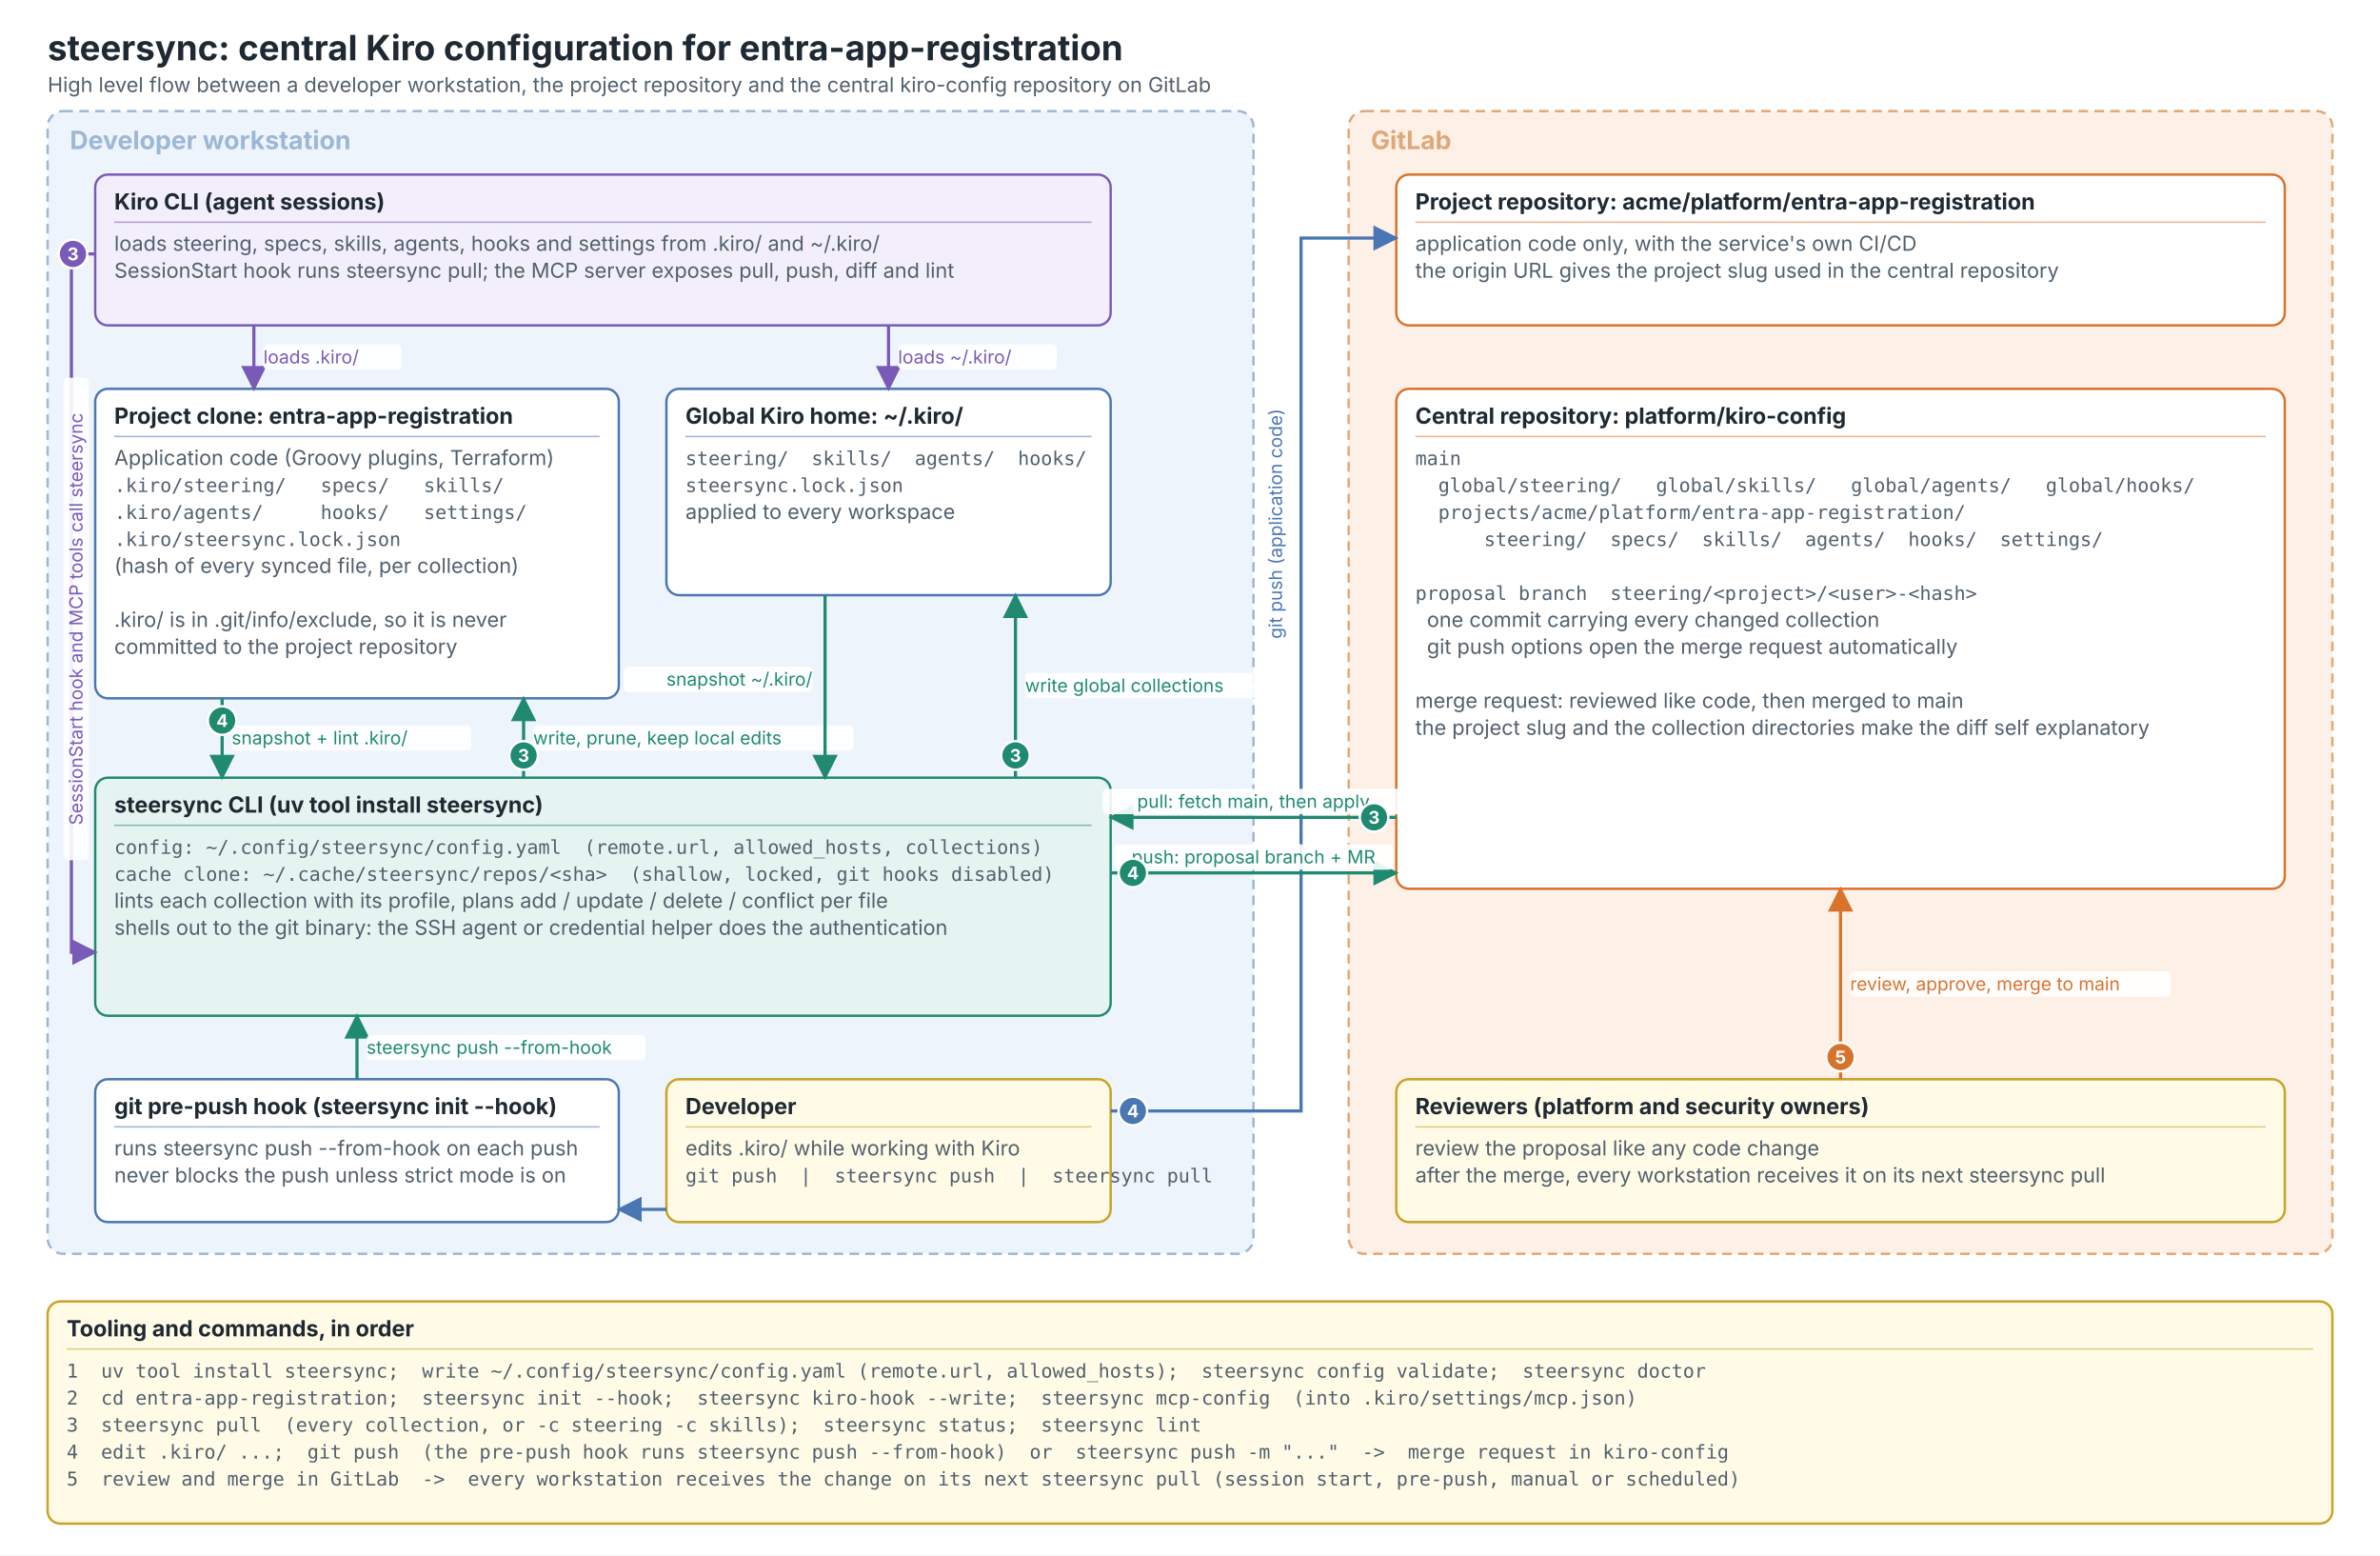
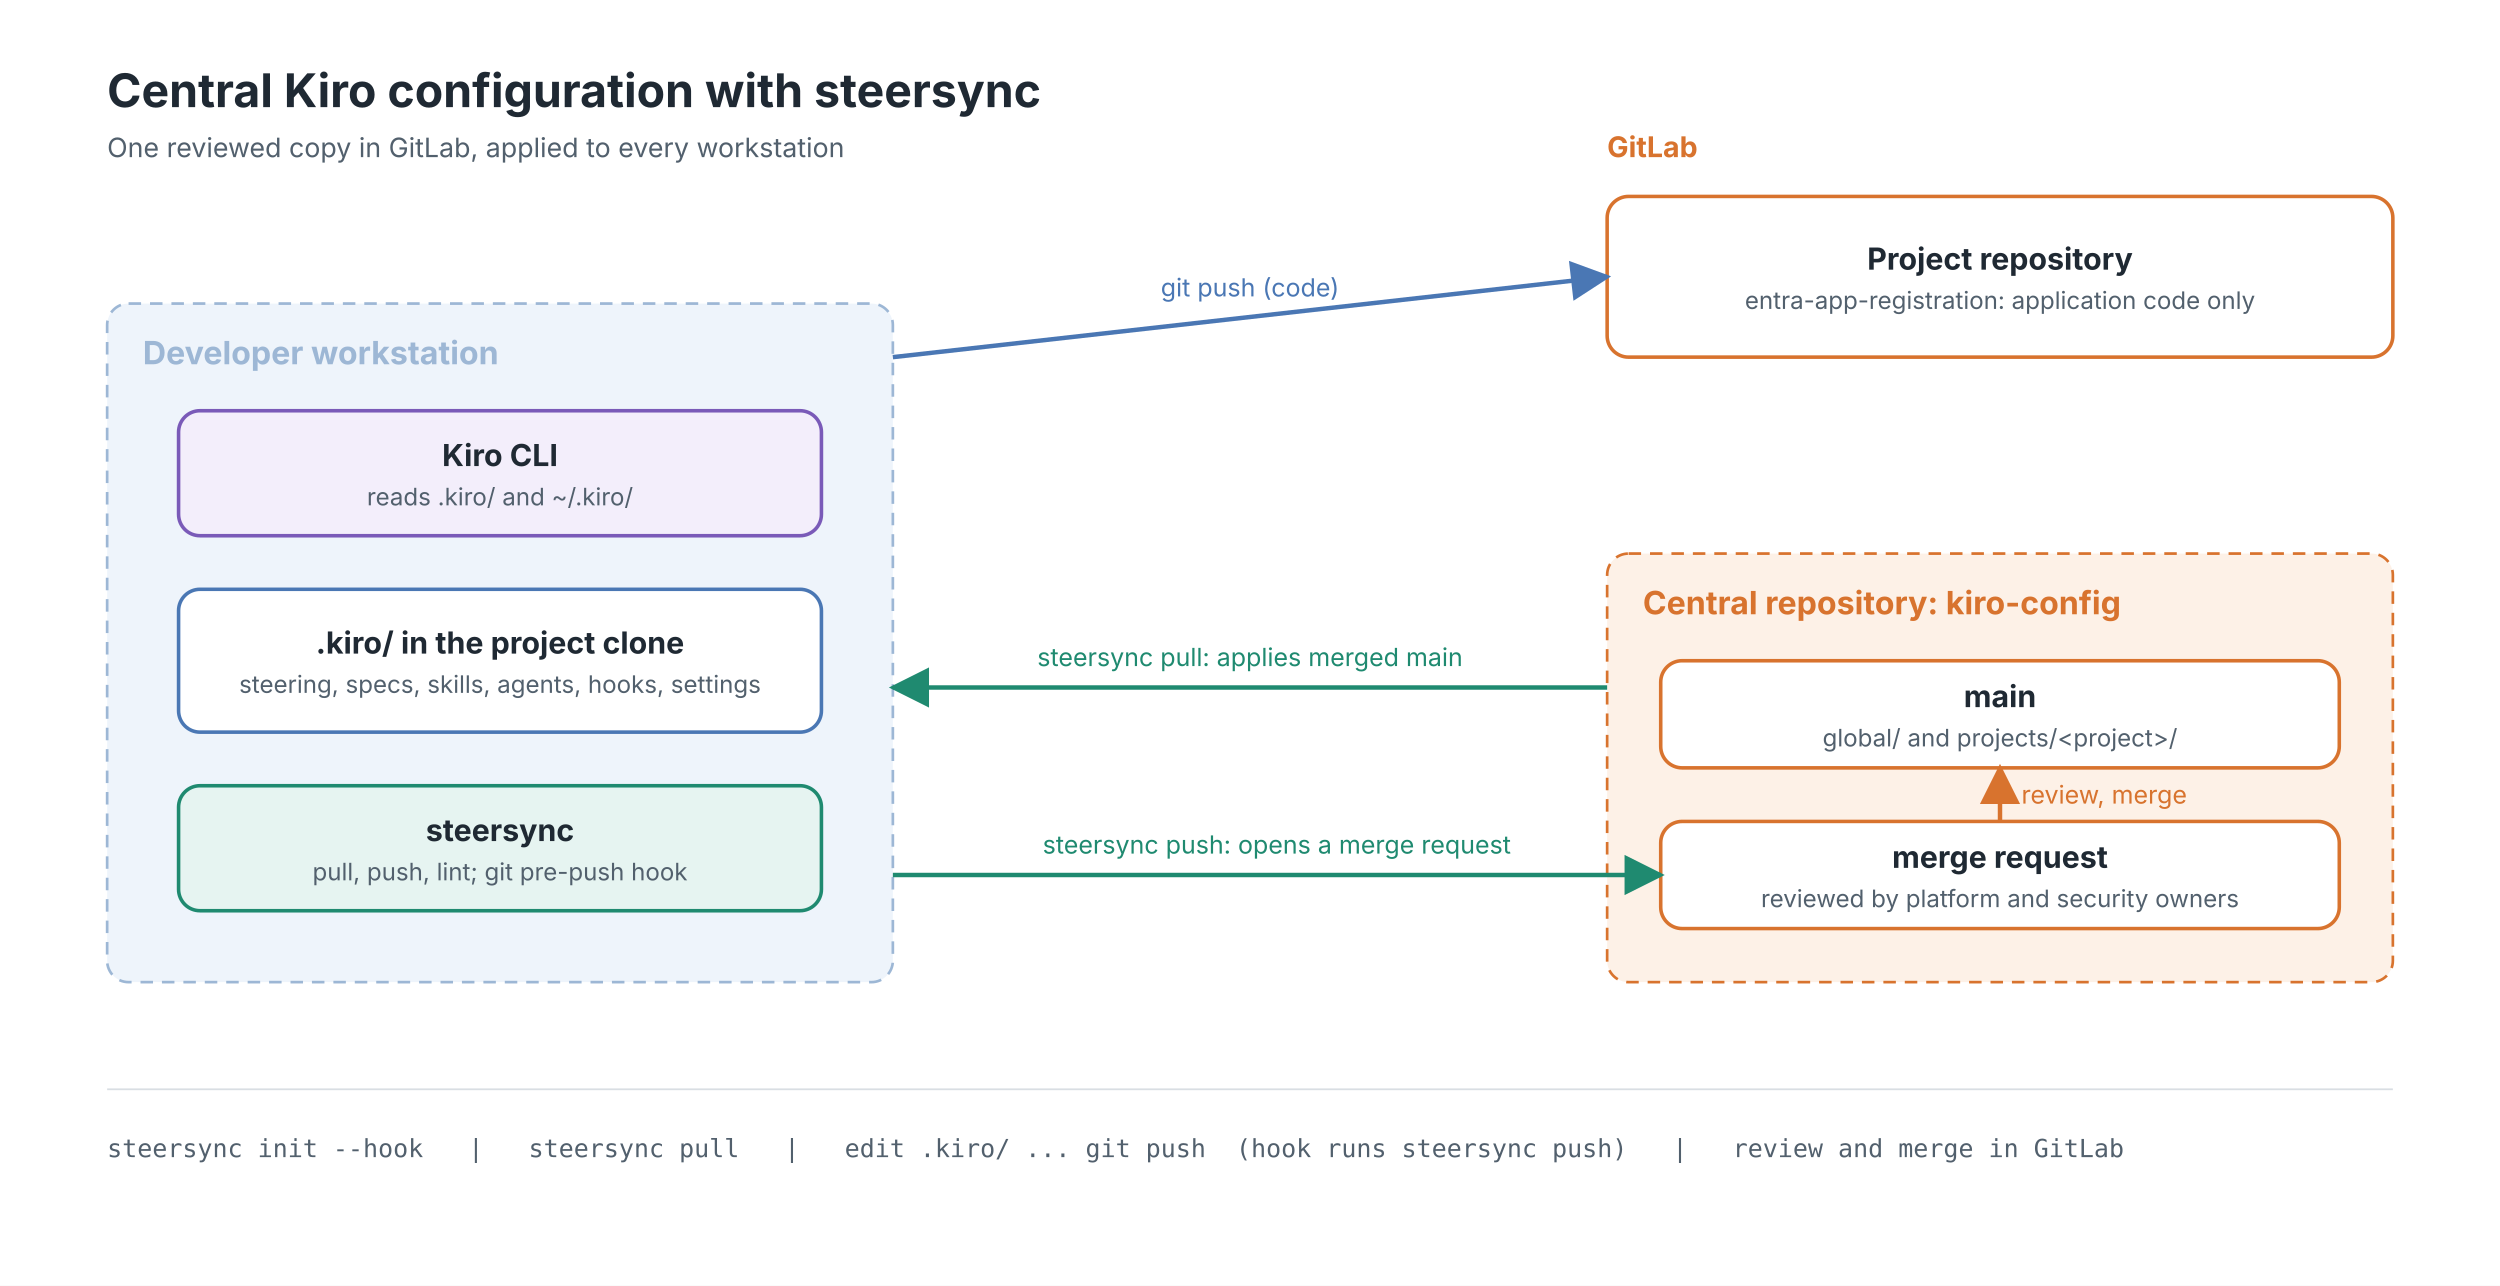
- <svg xmlns="http://www.w3.org/2000/svg" width="1500" height="980" viewBox="0 0 1500 980" font-family="Inter, Segoe UI, Helvetica, Arial, sans-serif" font-size="13">
+ <svg xmlns="http://www.w3.org/2000/svg" width="1400" height="720" viewBox="0 0 1400 720" font-family="Inter, Segoe UI, Helvetica, Arial, sans-serif">
  <defs>
-     <marker id="m_arrow" viewBox="0 0 10 10" refX="9" refY="5" markerWidth="8" markerHeight="8" orient="auto-start-reverse">
+     <marker id="m_teal" viewBox="0 0 10 10" refX="9" refY="5" markerWidth="9" markerHeight="9" orient="auto-start-reverse">
      <path d="M 0 0 L 10 5 L 0 10 z" fill="#1F8A70" />
    </marker>
-     <marker id="m_arrow_git" viewBox="0 0 10 10" refX="9" refY="5" markerWidth="8" markerHeight="8" orient="auto-start-reverse">
+     <marker id="m_blue" viewBox="0 0 10 10" refX="9" refY="5" markerWidth="9" markerHeight="9" orient="auto-start-reverse">
      <path d="M 0 0 L 10 5 L 0 10 z" fill="#4A77B4" />
    </marker>
-     <marker id="m_arrow_review" viewBox="0 0 10 10" refX="9" refY="5" markerWidth="8" markerHeight="8" orient="auto-start-reverse">
+     <marker id="m_orange" viewBox="0 0 10 10" refX="9" refY="5" markerWidth="9" markerHeight="9" orient="auto-start-reverse">
      <path d="M 0 0 L 10 5 L 0 10 z" fill="#D8732E" />
    </marker>
-     <marker id="m_arrow_kiro" viewBox="0 0 10 10" refX="9" refY="5" markerWidth="8" markerHeight="8" orient="auto-start-reverse">
-       <path d="M 0 0 L 10 5 L 0 10 z" fill="#7A5AB8" />
-     </marker>
  </defs>
-   <rect width="1500" height="980" fill="#FFFFFF" />
-   <text x="30" y="38" font-size="22" font-weight="700" fill="#1F2933">steersync: central Kiro configuration for entra-app-registration</text>
-   <text x="30" y="58" font-size="13" fill="#52606D">High level flow between a developer workstation, the project repository and the central kiro-config repository on GitLab</text>
-   <rect id="lane_ws" x="30" y="70" width="760" height="720" rx="10" fill="#EEF4FB" stroke="#9DB7D5" stroke-width="1.5" stroke-dasharray="6 4" />
-   <text x="44" y="94" font-size="16" font-weight="700" fill="#9DB7D5">Developer workstation</text>
-   <rect id="lane_gl" x="850" y="70" width="620" height="720" rx="10" fill="#FDF1E7" stroke="#E0A878" stroke-width="1.5" stroke-dasharray="6 4" />
-   <text x="864" y="94" font-size="16" font-weight="700" fill="#E0A878">GitLab</text>
-   <rect id="kiro" x="60" y="110" width="640" height="95" rx="8" fill="#F3EEFB" stroke="#7A5AB8" stroke-width="1.5" />
-   <text x="72" y="132" font-size="14" font-weight="700" fill="#1F2933">Kiro CLI (agent sessions)</text>
-   <line x1="72" y1="140" x2="688" y2="140" stroke="#7A5AB8" stroke-opacity="0.5" />
-   <text x="72" y="158" font-family="Inter, Segoe UI, Helvetica, Arial, sans-serif" font-size="13" fill="#52606D" xml:space="preserve">loads steering, specs, skills, agents, hooks and settings from .kiro/ and ~/.kiro/</text>
-   <text x="72" y="175" font-family="Inter, Segoe UI, Helvetica, Arial, sans-serif" font-size="13" fill="#52606D" xml:space="preserve">SessionStart hook runs steersync pull; the MCP server exposes pull, push, diff and lint</text>
-   <rect id="proj" x="60" y="245" width="330" height="195" rx="8" fill="#FFFFFF" stroke="#4A77B4" stroke-width="1.5" />
-   <text x="72" y="267" font-size="14" font-weight="700" fill="#1F2933">Project clone: entra-app-registration</text>
-   <line x1="72" y1="275" x2="378" y2="275" stroke="#4A77B4" stroke-opacity="0.5" />
-   <text x="72" y="293" font-family="Inter, Segoe UI, Helvetica, Arial, sans-serif" font-size="13" fill="#52606D" xml:space="preserve">Application code (Groovy plugins, Terraform)</text>
-   <text x="72" y="310" font-family="JetBrains Mono, Menlo, Consolas, monospace" font-size="12" fill="#52606D" xml:space="preserve">.kiro/steering/   specs/   skills/</text>
-   <text x="72" y="327" font-family="JetBrains Mono, Menlo, Consolas, monospace" font-size="12" fill="#52606D" xml:space="preserve">.kiro/agents/     hooks/   settings/</text>
-   <text x="72" y="344" font-family="JetBrains Mono, Menlo, Consolas, monospace" font-size="12" fill="#52606D" xml:space="preserve">.kiro/steersync.lock.json</text>
-   <text x="72" y="361" font-family="Inter, Segoe UI, Helvetica, Arial, sans-serif" font-size="13" fill="#52606D" xml:space="preserve">(hash of every synced file, per collection)</text>
-   <text x="72" y="395" font-family="Inter, Segoe UI, Helvetica, Arial, sans-serif" font-size="13" fill="#52606D" xml:space="preserve">.kiro/ is in .git/info/exclude, so it is never</text>
-   <text x="72" y="412" font-family="Inter, Segoe UI, Helvetica, Arial, sans-serif" font-size="13" fill="#52606D" xml:space="preserve">committed to the project repository</text>
-   <rect id="home" x="420" y="245" width="280" height="130" rx="8" fill="#FFFFFF" stroke="#4A77B4" stroke-width="1.5" />
-   <text x="432" y="267" font-size="14" font-weight="700" fill="#1F2933">Global Kiro home: ~/.kiro/</text>
-   <line x1="432" y1="275" x2="688" y2="275" stroke="#4A77B4" stroke-opacity="0.5" />
-   <text x="432" y="293" font-family="JetBrains Mono, Menlo, Consolas, monospace" font-size="12" fill="#52606D" xml:space="preserve">steering/  skills/  agents/  hooks/</text>
-   <text x="432" y="310" font-family="JetBrains Mono, Menlo, Consolas, monospace" font-size="12" fill="#52606D" xml:space="preserve">steersync.lock.json</text>
-   <text x="432" y="327" font-family="Inter, Segoe UI, Helvetica, Arial, sans-serif" font-size="13" fill="#52606D" xml:space="preserve">applied to every workspace</text>
-   <rect id="ss" x="60" y="490" width="640" height="150" rx="8" fill="#E6F4F1" stroke="#1F8A70" stroke-width="1.5" />
-   <text x="72" y="512" font-size="14" font-weight="700" fill="#1F2933">steersync CLI  (uv tool install steersync)</text>
-   <line x1="72" y1="520" x2="688" y2="520" stroke="#1F8A70" stroke-opacity="0.5" />
-   <text x="72" y="538" font-family="JetBrains Mono, Menlo, Consolas, monospace" font-size="12" fill="#52606D" xml:space="preserve">config: ~/.config/steersync/config.yaml  (remote.url, allowed_hosts, collections)</text>
-   <text x="72" y="555" font-family="JetBrains Mono, Menlo, Consolas, monospace" font-size="12" fill="#52606D" xml:space="preserve">cache clone: ~/.cache/steersync/repos/&lt;sha&gt;  (shallow, locked, git hooks disabled)</text>
-   <text x="72" y="572" font-family="Inter, Segoe UI, Helvetica, Arial, sans-serif" font-size="13" fill="#52606D" xml:space="preserve">lints each collection with its profile, plans add / update / delete / conflict per file</text>
-   <text x="72" y="589" font-family="Inter, Segoe UI, Helvetica, Arial, sans-serif" font-size="13" fill="#52606D" xml:space="preserve">shells out to the git binary: the SSH agent or credential helper does the authentication</text>
-   <rect id="hook" x="60" y="680" width="330" height="90" rx="8" fill="#FFFFFF" stroke="#4A77B4" stroke-width="1.5" />
-   <text x="72" y="702" font-size="14" font-weight="700" fill="#1F2933">git pre-push hook  (steersync init --hook)</text>
-   <line x1="72" y1="710" x2="378" y2="710" stroke="#4A77B4" stroke-opacity="0.5" />
-   <text x="72" y="728" font-family="Inter, Segoe UI, Helvetica, Arial, sans-serif" font-size="13" fill="#52606D" xml:space="preserve">runs steersync push --from-hook on each push</text>
-   <text x="72" y="745" font-family="Inter, Segoe UI, Helvetica, Arial, sans-serif" font-size="13" fill="#52606D" xml:space="preserve">never blocks the push unless strict mode is on</text>
-   <rect id="dev" x="420" y="680" width="280" height="90" rx="8" fill="#FFFBE6" stroke="#C9A227" stroke-width="1.5" />
-   <text x="432" y="702" font-size="14" font-weight="700" fill="#1F2933">Developer</text>
-   <line x1="432" y1="710" x2="688" y2="710" stroke="#C9A227" stroke-opacity="0.5" />
-   <text x="432" y="728" font-family="Inter, Segoe UI, Helvetica, Arial, sans-serif" font-size="13" fill="#52606D" xml:space="preserve">edits .kiro/ while working with Kiro</text>
-   <text x="432" y="745" font-family="JetBrains Mono, Menlo, Consolas, monospace" font-size="12" fill="#52606D" xml:space="preserve">git push  |  steersync push  |  steersync pull</text>
-   <rect id="projrepo" x="880" y="110" width="560" height="95" rx="8" fill="#FFFFFF" stroke="#D8732E" stroke-width="1.5" />
-   <text x="892" y="132" font-size="14" font-weight="700" fill="#1F2933">Project repository: acme/platform/entra-app-registration</text>
-   <line x1="892" y1="140" x2="1428" y2="140" stroke="#D8732E" stroke-opacity="0.5" />
-   <text x="892" y="158" font-family="Inter, Segoe UI, Helvetica, Arial, sans-serif" font-size="13" fill="#52606D" xml:space="preserve">application code only, with the service's own CI/CD</text>
-   <text x="892" y="175" font-family="Inter, Segoe UI, Helvetica, Arial, sans-serif" font-size="13" fill="#52606D" xml:space="preserve">the origin URL gives the project slug used in the central repository</text>
-   <rect id="central" x="880" y="245" width="560" height="315" rx="8" fill="#FFFFFF" stroke="#D8732E" stroke-width="1.5" />
-   <text x="892" y="267" font-size="14" font-weight="700" fill="#1F2933">Central repository: platform/kiro-config</text>
-   <line x1="892" y1="275" x2="1428" y2="275" stroke="#D8732E" stroke-opacity="0.5" />
-   <text x="892" y="293" font-family="JetBrains Mono, Menlo, Consolas, monospace" font-size="12" fill="#52606D" xml:space="preserve">main</text>
-   <text x="892" y="310" font-family="JetBrains Mono, Menlo, Consolas, monospace" font-size="12" fill="#52606D" xml:space="preserve">  global/steering/   global/skills/   global/agents/   global/hooks/</text>
-   <text x="892" y="327" font-family="JetBrains Mono, Menlo, Consolas, monospace" font-size="12" fill="#52606D" xml:space="preserve">  projects/acme/platform/entra-app-registration/</text>
-   <text x="892" y="344" font-family="JetBrains Mono, Menlo, Consolas, monospace" font-size="12" fill="#52606D" xml:space="preserve">      steering/  specs/  skills/  agents/  hooks/  settings/</text>
-   <text x="892" y="378" font-family="JetBrains Mono, Menlo, Consolas, monospace" font-size="12" fill="#52606D" xml:space="preserve">proposal branch  steering/&lt;project&gt;/&lt;user&gt;-&lt;hash&gt;</text>
-   <text x="892" y="395" font-family="Inter, Segoe UI, Helvetica, Arial, sans-serif" font-size="13" fill="#52606D" xml:space="preserve">  one commit carrying every changed collection</text>
-   <text x="892" y="412" font-family="Inter, Segoe UI, Helvetica, Arial, sans-serif" font-size="13" fill="#52606D" xml:space="preserve">  git push options open the merge request automatically</text>
-   <text x="892" y="446" font-family="Inter, Segoe UI, Helvetica, Arial, sans-serif" font-size="13" fill="#52606D" xml:space="preserve">merge request: reviewed like code, then merged to main</text>
-   <text x="892" y="463" font-family="Inter, Segoe UI, Helvetica, Arial, sans-serif" font-size="13" fill="#52606D" xml:space="preserve">the project slug and the collection directories make the diff self explanatory</text>
-   <rect id="reviewer" x="880" y="680" width="560" height="90" rx="8" fill="#FFFBE6" stroke="#C9A227" stroke-width="1.5" />
-   <text x="892" y="702" font-size="14" font-weight="700" fill="#1F2933">Reviewers (platform and security owners)</text>
-   <line x1="892" y1="710" x2="1428" y2="710" stroke="#C9A227" stroke-opacity="0.5" />
-   <text x="892" y="728" font-family="Inter, Segoe UI, Helvetica, Arial, sans-serif" font-size="13" fill="#52606D" xml:space="preserve">review the proposal like any code change</text>
-   <text x="892" y="745" font-family="Inter, Segoe UI, Helvetica, Arial, sans-serif" font-size="13" fill="#52606D" xml:space="preserve">after the merge, every workstation receives it on its next steersync pull</text>
-   <rect id="legend" x="30" y="820" width="1440" height="140" rx="8" fill="#FFFBE6" stroke="#C9A227" stroke-width="1.5" />
-   <text x="42" y="842" font-size="14" font-weight="700" fill="#1F2933">Tooling and commands, in order</text>
-   <line x1="42" y1="850" x2="1458" y2="850" stroke="#C9A227" stroke-opacity="0.5" />
-   <text x="42" y="868" font-family="JetBrains Mono, Menlo, Consolas, monospace" font-size="12" fill="#52606D" xml:space="preserve">1  uv tool install steersync;  write ~/.config/steersync/config.yaml (remote.url, allowed_hosts);  steersync config validate;  steersync doctor</text>
-   <text x="42" y="885" font-family="JetBrains Mono, Menlo, Consolas, monospace" font-size="12" fill="#52606D" xml:space="preserve">2  cd entra-app-registration;  steersync init --hook;  steersync kiro-hook --write;  steersync mcp-config  (into .kiro/settings/mcp.json)</text>
-   <text x="42" y="902" font-family="JetBrains Mono, Menlo, Consolas, monospace" font-size="12" fill="#52606D" xml:space="preserve">3  steersync pull  (every collection, or -c steering -c skills);  steersync status;  steersync lint</text>
-   <text x="42" y="919" font-family="JetBrains Mono, Menlo, Consolas, monospace" font-size="12" fill="#52606D" xml:space="preserve">4  edit .kiro/ ...;  git push  (the pre-push hook runs steersync push --from-hook)  or  steersync push -m "..."  -&gt;  merge request in kiro-config</text>
-   <text x="42" y="936" font-family="JetBrains Mono, Menlo, Consolas, monospace" font-size="12" fill="#52606D" xml:space="preserve">5  review and merge in GitLab  -&gt;  every workstation receives the change on its next steersync pull (session start, pre-push, manual or scheduled)</text>
-   <path id="e_kiro_proj" d="M 160 205 L 160 245" fill="none" stroke="#7A5AB8" stroke-width="2" marker-end="url(#m_arrow_kiro)" />
-   <rect x="166" y="217" width="87" height="16" rx="3" fill="#FFFFFF" fill-opacity="0.9" />
-   <text x="166" y="229" font-size="11.5" fill="#7A5AB8" text-anchor="start">loads .kiro/</text>
-   <path id="e_kiro_home" d="M 560 205 L 560 245" fill="none" stroke="#7A5AB8" stroke-width="2" marker-end="url(#m_arrow_kiro)" />
-   <rect x="566" y="217" width="100" height="16" rx="3" fill="#FFFFFF" fill-opacity="0.9" />
-   <text x="566" y="229" font-size="11.5" fill="#7A5AB8" text-anchor="start">loads ~/.kiro/</text>
-   <path id="e_kiro_ss" d="M 60 160 L 45 160 L 45 600 L 60 600" fill="none" stroke="#7A5AB8" stroke-width="2" marker-end="url(#m_arrow_kiro)" />
-   <g transform="translate(52 390) rotate(-90)">
-     <rect x="-152" y="-12" width="304" height="16" rx="3" fill="#FFFFFF" fill-opacity="0.9" />
-     <text font-size="11.5" fill="#7A5AB8" text-anchor="middle">SessionStart hook and MCP tools call steersync</text>
-   </g>
-   <circle cx="46" cy="160" r="9" fill="#7A5AB8" stroke="#FFFFFF" stroke-width="1.5" />
-   <text x="46" y="164" font-size="11" font-weight="700" fill="#FFFFFF" text-anchor="middle">3</text>
-   <path id="e_proj_ss" d="M 140 440 L 140 490" fill="none" stroke="#1F8A70" stroke-width="2" marker-end="url(#m_arrow)" />
-   <rect x="146" y="457" width="151" height="16" rx="3" fill="#FFFFFF" fill-opacity="0.9" />
-   <text x="146" y="469" font-size="11.5" fill="#1F8A70" text-anchor="start">snapshot + lint .kiro/</text>
-   <circle cx="140" cy="454" r="9" fill="#1F8A70" stroke="#FFFFFF" stroke-width="1.5" />
-   <text x="140" y="458" font-size="11" font-weight="700" fill="#FFFFFF" text-anchor="middle">4</text>
-   <path id="e_ss_proj" d="M 330 490 L 330 440" fill="none" stroke="#1F8A70" stroke-width="2" marker-end="url(#m_arrow)" />
-   <rect x="336" y="457" width="202" height="16" rx="3" fill="#FFFFFF" fill-opacity="0.9" />
-   <text x="336" y="469" font-size="11.5" fill="#1F8A70" text-anchor="start">write, prune, keep local edits</text>
-   <circle cx="330" cy="476" r="9" fill="#1F8A70" stroke="#FFFFFF" stroke-width="1.5" />
-   <text x="330" y="480" font-size="11" font-weight="700" fill="#FFFFFF" text-anchor="middle">3</text>
-   <path id="e_home_ss" d="M 520 375 L 520 490" fill="none" stroke="#1F8A70" stroke-width="2" marker-end="url(#m_arrow)" />
-   <rect x="393" y="420" width="119" height="16" rx="3" fill="#FFFFFF" fill-opacity="0.9" />
-   <text x="512" y="432" font-size="11.5" fill="#1F8A70" text-anchor="end">snapshot ~/.kiro/</text>
-   <path id="e_ss_home" d="M 640 490 L 640 375" fill="none" stroke="#1F8A70" stroke-width="2" marker-end="url(#m_arrow)" />
-   <rect x="646" y="424" width="164" height="16" rx="3" fill="#FFFFFF" fill-opacity="0.9" />
-   <text x="646" y="436" font-size="11.5" fill="#1F8A70" text-anchor="start">write global collections</text>
-   <circle cx="640" cy="476" r="9" fill="#1F8A70" stroke="#FFFFFF" stroke-width="1.5" />
-   <text x="640" y="480" font-size="11" font-weight="700" fill="#FFFFFF" text-anchor="middle">3</text>
-   <path id="e_hook_ss" d="M 225 680 L 225 640" fill="none" stroke="#1F8A70" stroke-width="2" marker-end="url(#m_arrow)" />
-   <rect x="231" y="652" width="176" height="16" rx="3" fill="#FFFFFF" fill-opacity="0.9" />
-   <text x="231" y="664" font-size="11.5" fill="#1F8A70" text-anchor="start">steersync push --from-hook</text>
-   <path id="e_dev_hook" d="M 420 762 L 390 762" fill="none" stroke="#4A77B4" stroke-width="2" marker-end="url(#m_arrow_git)" />
-   <path id="e_dev_projrepo" d="M 700 700 L 820 700 L 820 150 L 880 150" fill="none" stroke="#4A77B4" stroke-width="2" marker-end="url(#m_arrow_git)" />
-   <g transform="translate(808 330) rotate(-90)">
-     <rect x="-91" y="-12" width="183" height="16" rx="3" fill="#FFFFFF" fill-opacity="0.9" />
-     <text font-size="11.5" fill="#4A77B4" text-anchor="middle">git push (application code)</text>
-   </g>
-   <circle cx="714" cy="700" r="9" fill="#4A77B4" stroke="#FFFFFF" stroke-width="1.5" />
-   <text x="714" y="704" font-size="11" font-weight="700" fill="#FFFFFF" text-anchor="middle">4</text>
-   <path id="e_central_ss" d="M 880 515 L 700 515" fill="none" stroke="#1F8A70" stroke-width="2" marker-end="url(#m_arrow)" />
-   <rect x="695" y="497" width="189" height="16" rx="3" fill="#FFFFFF" fill-opacity="0.9" />
-   <text x="790" y="509" font-size="11.5" fill="#1F8A70" text-anchor="middle">pull: fetch main, then apply</text>
-   <circle cx="866" cy="515" r="9" fill="#1F8A70" stroke="#FFFFFF" stroke-width="1.5" />
-   <text x="866" y="519" font-size="11" font-weight="700" fill="#FFFFFF" text-anchor="middle">3</text>
-   <path id="e_ss_central" d="M 700 550 L 880 550" fill="none" stroke="#1F8A70" stroke-width="2" marker-end="url(#m_arrow)" />
-   <rect x="702" y="532" width="176" height="16" rx="3" fill="#FFFFFF" fill-opacity="0.9" />
-   <text x="790" y="544" font-size="11.5" fill="#1F8A70" text-anchor="middle">push: proposal branch + MR</text>
-   <circle cx="714" cy="550" r="9" fill="#1F8A70" stroke="#FFFFFF" stroke-width="1.5" />
-   <text x="714" y="554" font-size="11" font-weight="700" fill="#FFFFFF" text-anchor="middle">4</text>
-   <path id="e_review" d="M 1160 680 L 1160 560" fill="none" stroke="#D8732E" stroke-width="2" marker-end="url(#m_arrow_review)" />
-   <rect x="1166" y="612" width="202" height="16" rx="3" fill="#FFFFFF" fill-opacity="0.9" />
-   <text x="1166" y="624" font-size="11.5" fill="#D8732E" text-anchor="start">review, approve, merge to main</text>
-   <circle cx="1160" cy="666" r="9" fill="#D8732E" stroke="#FFFFFF" stroke-width="1.5" />
-   <text x="1160" y="670" font-size="11" font-weight="700" fill="#FFFFFF" text-anchor="middle">5</text>
+   <rect width="1400" height="720" fill="#FFFFFF" />
+   <text x="60" y="60" font-size="26" font-weight="700" fill="#1F2933">Central Kiro configuration with steersync</text>
+   <text x="60" y="88" font-size="15" fill="#52606D">One reviewed copy in GitLab, applied to every workstation</text>
+   <text x="900" y="88" font-size="16" font-weight="700" fill="#D8732E">GitLab</text>
+   <rect id="ws" x="60" y="170" width="440" height="380" rx="12" fill="#EEF4FB" stroke="#9DB7D5" stroke-width="1.5" stroke-dasharray="7 5" />
+   <text x="80" y="204" font-size="18" font-weight="700" fill="#9DB7D5">Developer workstation</text>
+   <rect id="kiro" x="100" y="230" width="360" height="70" rx="12" fill="#F3EEFB" stroke="#7A5AB8" stroke-width="2" />
+   <text x="280.0" y="261" font-size="17" font-weight="700" fill="#1F2933" text-anchor="middle">Kiro CLI</text>
+   <text x="280.0" y="283" font-size="13.5" fill="#52606D" text-anchor="middle">reads .kiro/ and ~/.kiro/</text>
+   <rect id="kirodir" x="100" y="330" width="360" height="80" rx="12" fill="#FFFFFF" stroke="#4A77B4" stroke-width="2" />
+   <text x="280.0" y="366" font-size="17" font-weight="700" fill="#1F2933" text-anchor="middle">.kiro/ in the project clone</text>
+   <text x="280.0" y="388" font-size="13.5" fill="#52606D" text-anchor="middle">steering, specs, skills, agents, hooks, settings</text>
+   <rect id="ss" x="100" y="440" width="360" height="70" rx="12" fill="#E6F4F1" stroke="#1F8A70" stroke-width="2" />
+   <text x="280.0" y="471" font-size="17" font-weight="700" fill="#1F2933" text-anchor="middle">steersync</text>
+   <text x="280.0" y="493" font-size="13.5" fill="#52606D" text-anchor="middle">pull, push, lint; git pre-push hook</text>
+   <rect id="projrepo" x="900" y="110" width="440" height="90" rx="12" fill="#FFFFFF" stroke="#D8732E" stroke-width="2" />
+   <text x="1120.0" y="151" font-size="17" font-weight="700" fill="#1F2933" text-anchor="middle">Project repository</text>
+   <text x="1120.0" y="173" font-size="13.5" fill="#52606D" text-anchor="middle">entra-app-registration: application code only</text>
+   <rect id="central" x="900" y="310" width="440" height="240" rx="12" fill="#FDF1E7" stroke="#D8732E" stroke-width="1.5" stroke-dasharray="7 5" />
+   <text x="920" y="344" font-size="18" font-weight="700" fill="#D8732E">Central repository: kiro-config</text>
+   <rect id="main" x="930" y="370" width="380" height="60" rx="12" fill="#FFFFFF" stroke="#D8732E" stroke-width="2" />
+   <text x="1120.0" y="396" font-size="17" font-weight="700" fill="#1F2933" text-anchor="middle">main</text>
+   <text x="1120.0" y="418" font-size="13.5" fill="#52606D" text-anchor="middle">global/  and  projects/&lt;project&gt;/</text>
+   <rect id="mr" x="930" y="460" width="380" height="60" rx="12" fill="#FFFFFF" stroke="#D8732E" stroke-width="2" />
+   <text x="1120.0" y="486" font-size="17" font-weight="700" fill="#1F2933" text-anchor="middle">merge request</text>
+   <text x="1120.0" y="508" font-size="13.5" fill="#52606D" text-anchor="middle">reviewed by platform and security owners</text>
+   <path id="e_code" d="M 500 200 L 900 155" fill="none" stroke="#4A77B4" stroke-width="2.5" marker-end="url(#m_blue)" />
+   <text x="700" y="166" font-size="14" fill="#4A77B4" text-anchor="middle">git push (code)</text>
+   <path id="e_push" d="M 500 490 L 930 490" fill="none" stroke="#1F8A70" stroke-width="2.5" marker-end="url(#m_teal)" />
+   <text x="715" y="478" font-size="14" fill="#1F8A70" text-anchor="middle">steersync push: opens a merge request</text>
+   <path id="e_merge" d="M 1120 460 L 1120 430" fill="none" stroke="#D8732E" stroke-width="2.5" marker-end="url(#m_orange)" />
+   <text x="1132" y="450" font-size="14" fill="#D8732E">review, merge</text>
+   <path id="e_pull" d="M 900 385 L 500 385" fill="none" stroke="#1F8A70" stroke-width="2.5" marker-end="url(#m_teal)" />
+   <text x="700" y="373" font-size="14" fill="#1F8A70" text-anchor="middle">steersync pull: applies merged main</text>
+   <line x1="60" y1="610" x2="1340" y2="610" stroke="#D9DEE3" />
+   <text x="60" y="648" font-family="JetBrains Mono, Menlo, Consolas, monospace" font-size="14" fill="#52606D" xml:space="preserve">steersync init --hook   |   steersync pull   |   edit .kiro/ ... git push  (hook runs steersync push)   |   review and merge in GitLab</text>
</svg>
